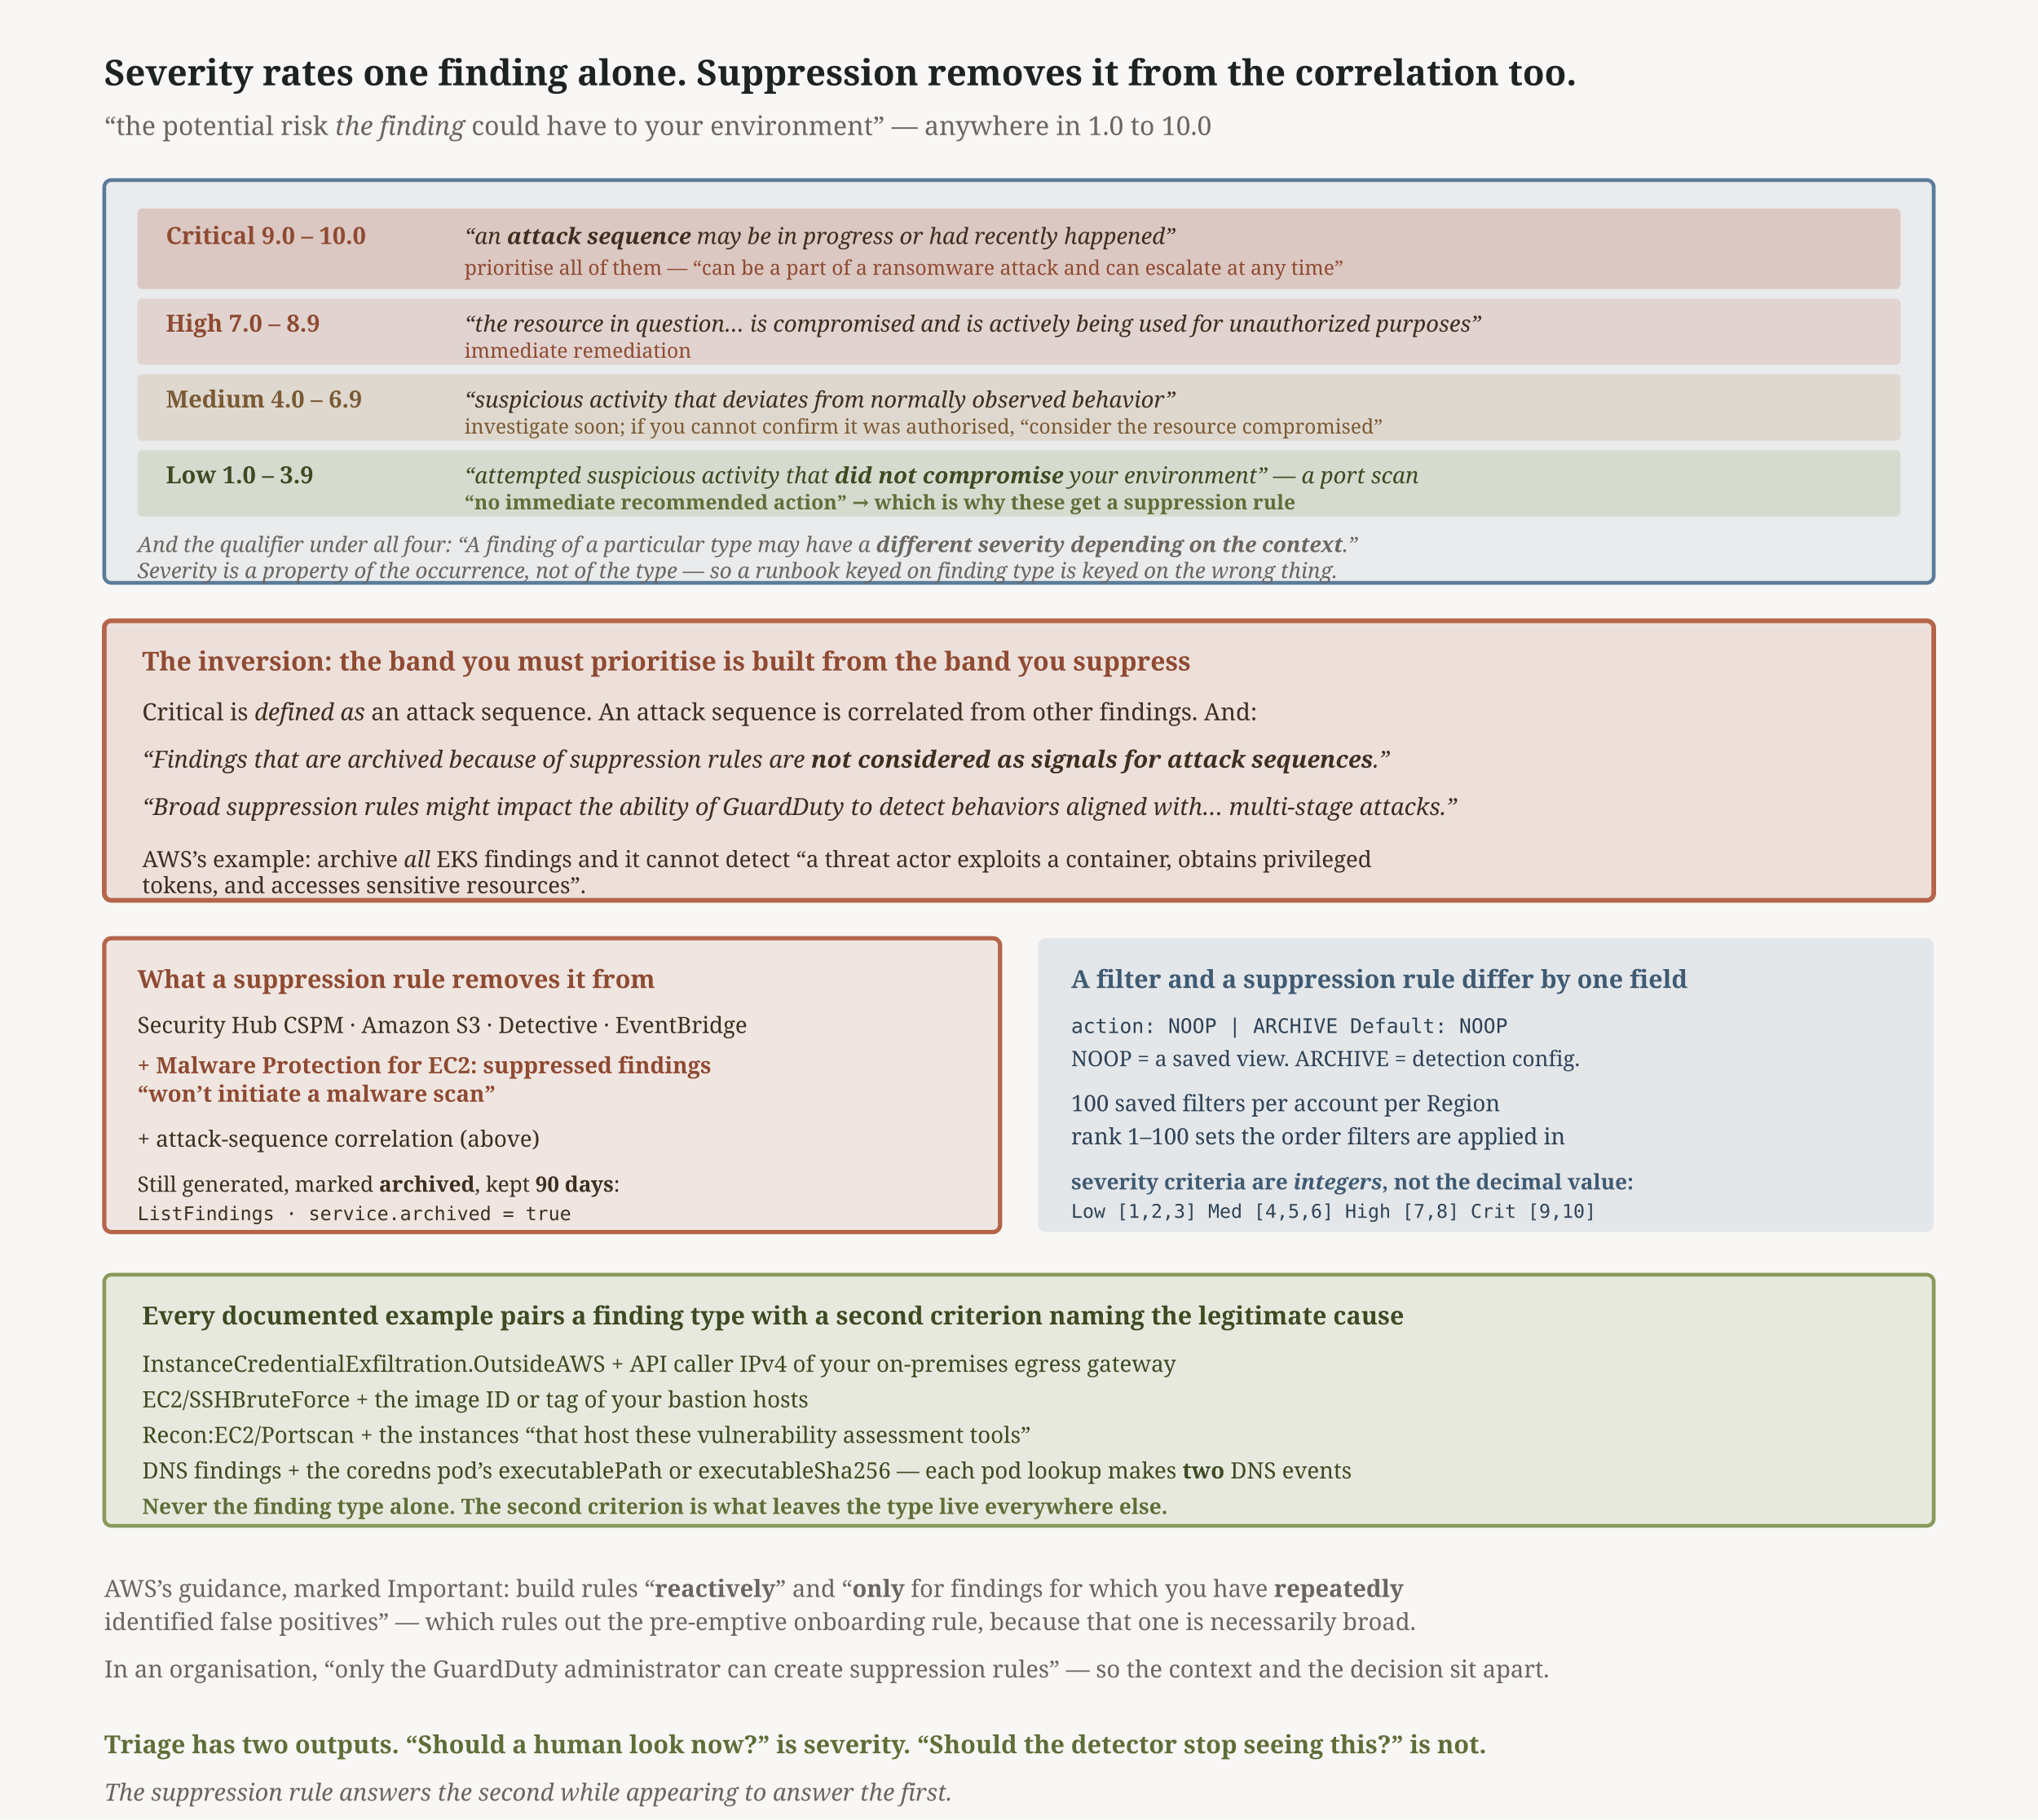
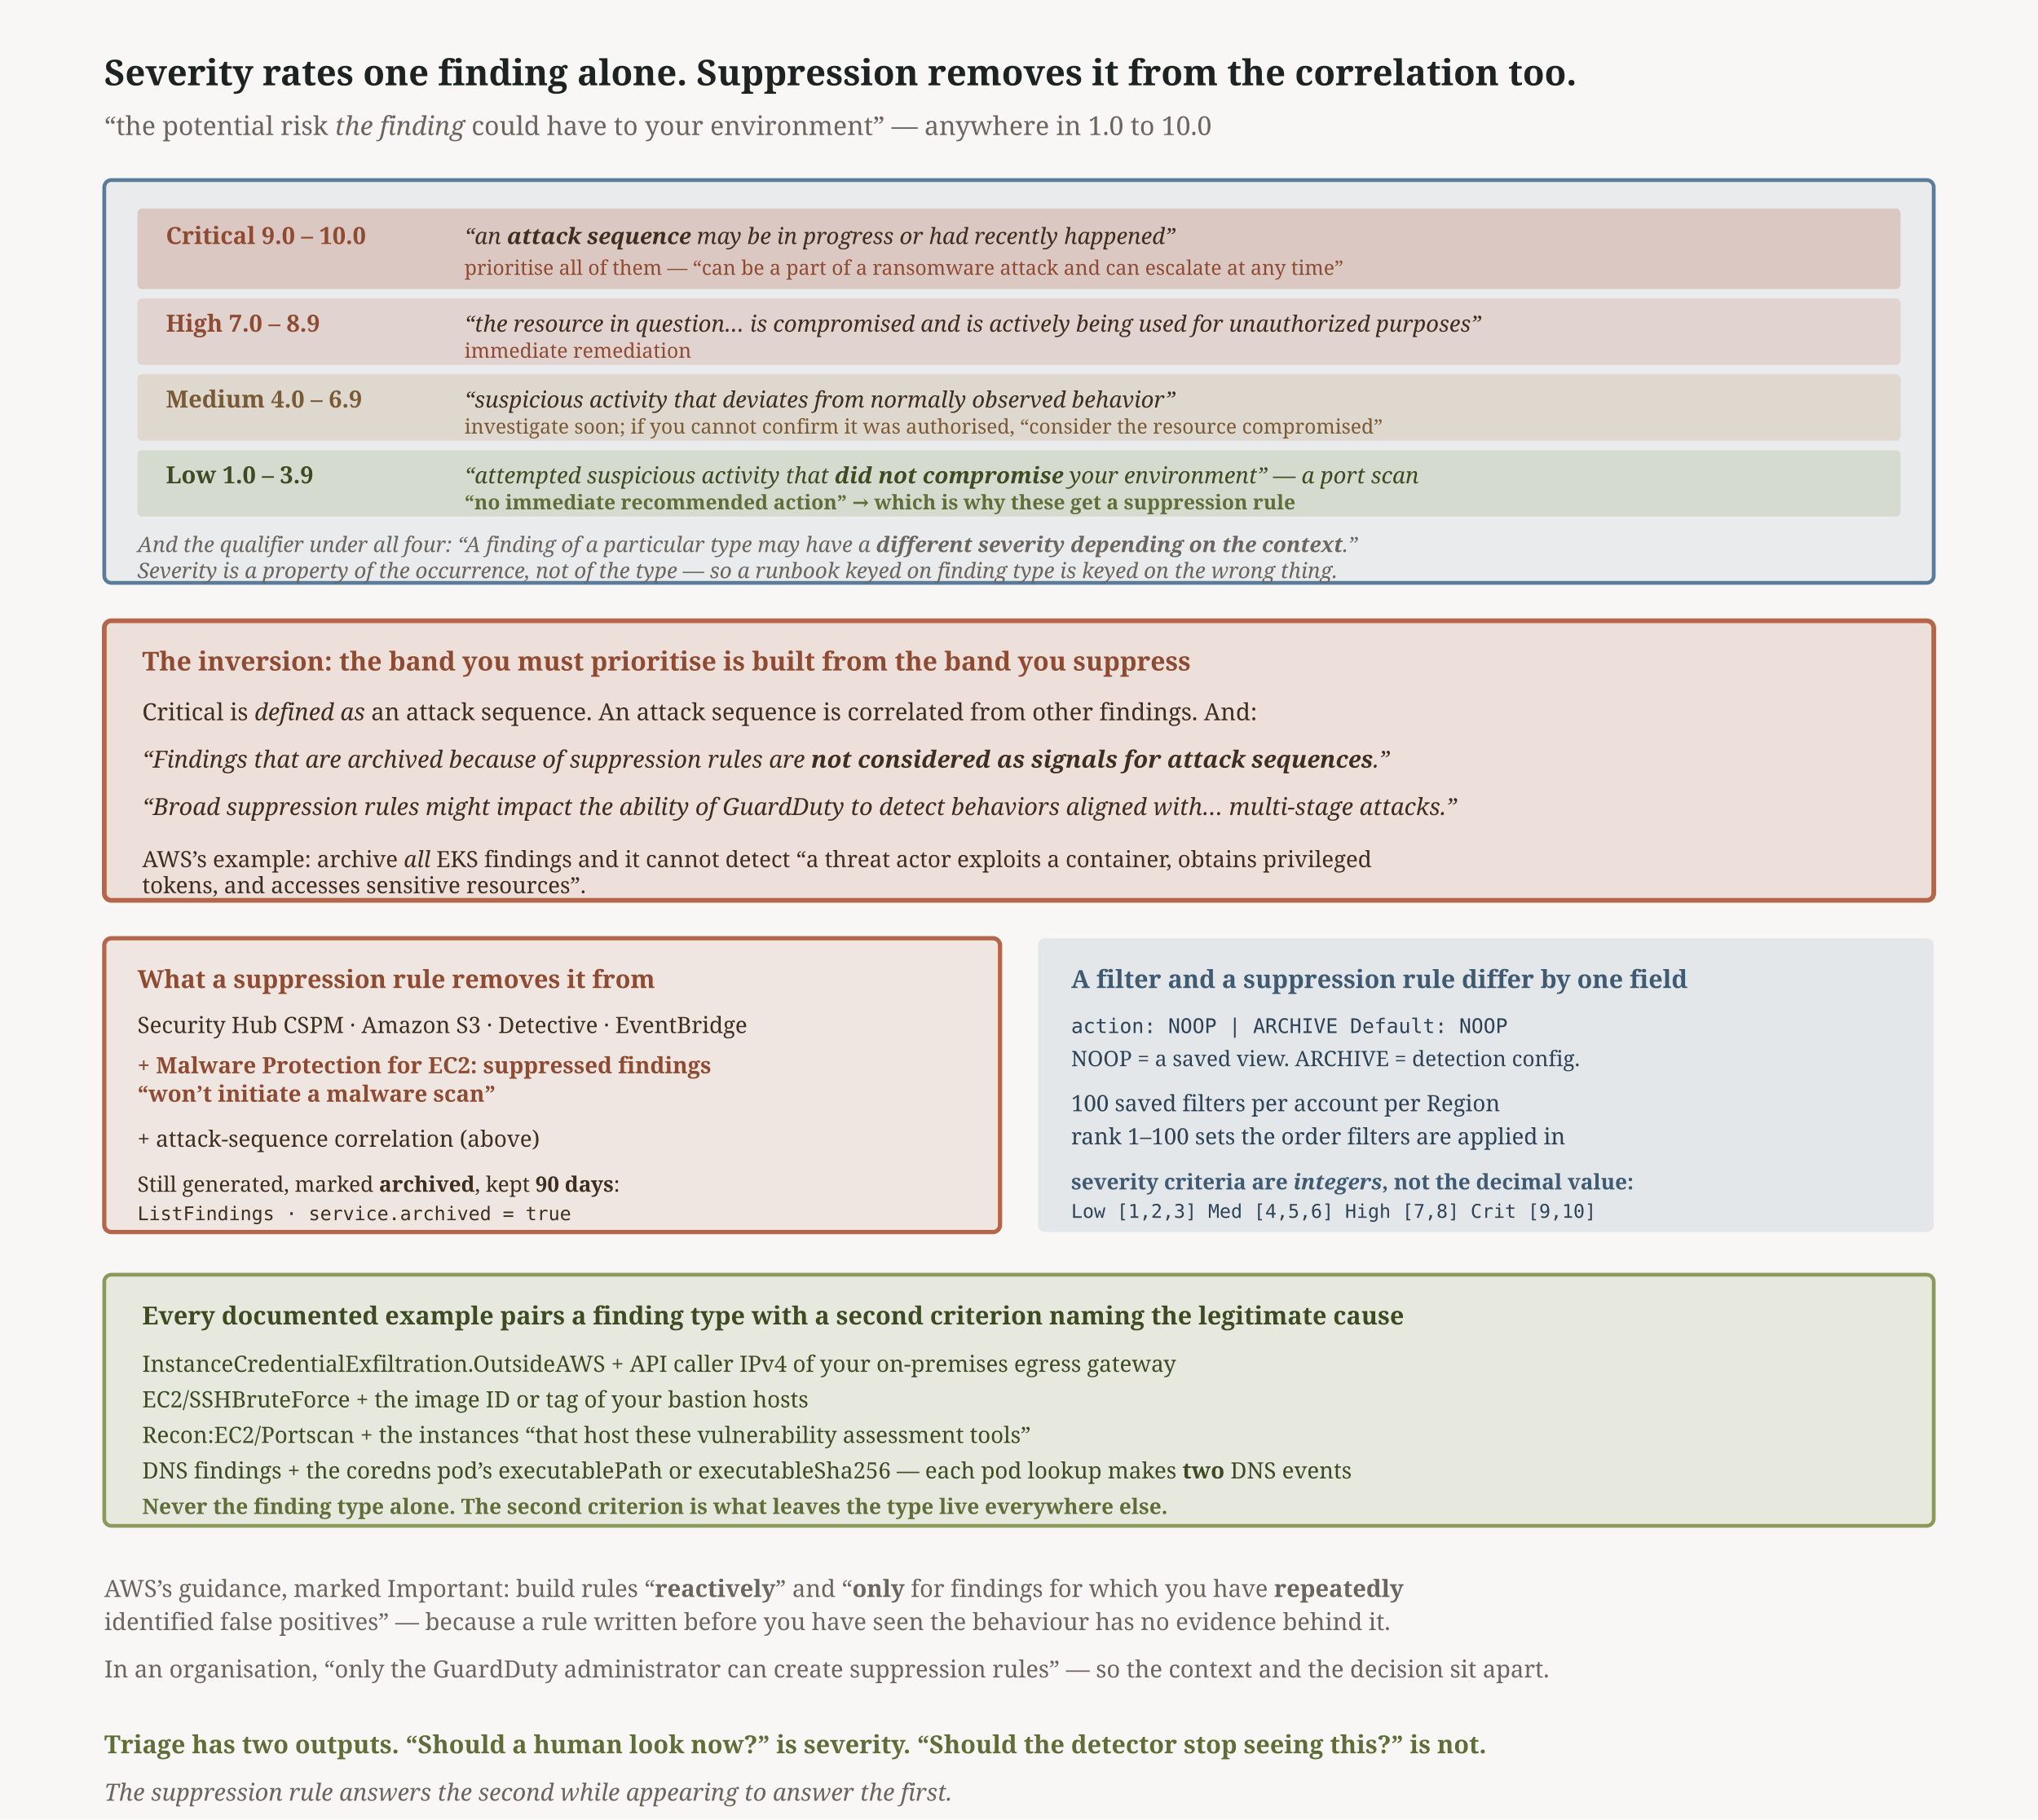
- <svg xmlns="http://www.w3.org/2000/svg" viewBox="0 0 860 768" style="width:100%;max-width:860px;" role="img" aria-label="Diagram: what a GuardDuty finding's severity encodes, and what a suppression rule actually removes. Each finding has a severity value anywhere in the 1.0 to 10.0 range reflecting the potential risk that finding could have to the environment, as determined by AWS security engineers, and GuardDuty divides the range into four bands. Low is 1.0 to 3.9 and indicates attempted suspicious activity that did not compromise the environment, for example a port scan or a failed intrusion attempt, with no immediate recommended action though it may indicate someone is looking for weak points. Medium is 4.0 to 6.9 and indicates suspicious activity deviating from normally observed behaviour that may be indicative of a resource compromise, with a recommendation to investigate at the earliest convenience and to consider the resource compromised if the activity cannot be confirmed as authorised. High is 7.0 to 8.9 and indicates the resource in question is compromised and actively being used for unauthorized purposes. Critical is 9.0 to 10.0 and indicates an attack sequence may be in progress or recently happened, and GuardDuty recommends prioritising triage and remediation of all critical findings because they can be part of a ransomware attack and can escalate at any time. A key qualifier is that a finding of a particular type may have a different severity depending on the context specific to the finding, so severity is a property of the occurrence rather than of the type. The central warning records the inversion: critical severity is defined in terms of an attack sequence, attack sequences are correlated from other findings, and AWS states that findings archived because of suppression rules are not considered as signals for attack sequences, that Extended Threat Detection cannot use archived findings when correlating events, and that broad suppression rules might impact the ability to detect multi-stage attacks. The worked example given is that a rule archiving all EKS cluster-related findings instead of targeting specific known activities prevents GuardDuty detecting an attack sequence where a threat actor exploits a container, obtains privileged tokens and accesses sensitive resources. A panel lists everything a suppression rule removes a finding from: Security Hub CSPM, Amazon S3, Amazon Detective and Amazon EventBridge, and if Malware Protection for EC2 is enabled the suppressed findings will not initiate a malware scan; the finding is still generated but marked archived and retained in GuardDuty for ninety days, viewable through ListFindings with a findingCriteria criterion of service.archived equal to true. A mechanism panel notes that in the API a filter and a suppression rule are the same object differing in one field, because the CreateFilter action parameter takes NOOP or ARCHIVE and defaults to NOOP, that the maximum number of saved filters per account per Region is one hundred, that the rank parameter from one to one hundred sets both the filter's position and the order in which it is applied, and that severity filter criteria are expressed as integers rather than decimals, with Low as one two three, Medium as four five six, High as seven eight, and Critical as nine ten. A closing panel records AWS's guidance to build suppression rules reactively and only for findings for which false positives have repeatedly been identified, to keep rules focused on specific behaviours, that only the GuardDuty administrator can create suppression rules in a multi-account environment, and that every documented example pairs a finding type with a second criterion identifying the legitimate cause: an on-premises egress gateway IP for instance credential exfiltration, a bastion host image or tag for SSH brute force, the vulnerability scanner's instances for port scans, and the Kubernetes DNS server pod's executable path or SHA-256 for duplicate DNS findings, since each pod lookup produces two DNS events.">
+ <svg xmlns="http://www.w3.org/2000/svg" viewBox="0 0 860 768" style="width:100%;max-width:860px;" role="img" aria-label="Diagram: what a GuardDuty finding's severity encodes, and what a suppression rule actually removes. Each finding has a severity value anywhere in the 1.0 to 10.0 range reflecting the potential risk that finding could have to the environment, as determined by AWS security engineers, and GuardDuty divides the range into four bands. Low is 1.0 to 3.9 and indicates attempted suspicious activity that did not compromise the environment, for example a port scan or a failed intrusion attempt, with no immediate recommended action though it may indicate someone is looking for weak points. Medium is 4.0 to 6.9 and indicates suspicious activity deviating from normally observed behaviour that may be indicative of a resource compromise, with a recommendation to investigate at the earliest convenience and to consider the resource compromised if the activity cannot be confirmed as authorised. High is 7.0 to 8.9 and indicates the resource in question is compromised and actively being used for unauthorized purposes. Critical is 9.0 to 10.0 and indicates an attack sequence may be in progress or recently happened, and GuardDuty recommends prioritising triage and remediation of all critical findings because they can be part of a ransomware attack and can escalate at any time. A key qualifier is that a finding of a particular type may have a different severity depending on the context specific to the finding, so severity is a property of the occurrence rather than of the type. The central warning records the inversion: critical severity is defined in terms of an attack sequence, attack sequences are correlated from other findings, and AWS states that findings archived because of suppression rules are not considered as signals for attack sequences, that Extended Threat Detection cannot use archived findings when correlating events, and that broad suppression rules might impact the ability to detect multi-stage attacks. The worked example given is that a rule archiving all EKS cluster-related findings instead of targeting specific known activities prevents GuardDuty detecting an attack sequence where a threat actor exploits a container, obtains privileged tokens and accesses sensitive resources. A panel lists everything a suppression rule removes a finding from: Security Hub CSPM, Amazon S3, Amazon Detective and Amazon EventBridge, and if Malware Protection for EC2 is enabled the suppressed findings will not initiate a malware scan; the finding is still generated but marked archived and retained in GuardDuty for ninety days, viewable through ListFindings with a findingCriteria criterion of service.archived equal to true. A mechanism panel notes that in the API a filter and a suppression rule are the same object differing in one field, because the CreateFilter action parameter takes NOOP or ARCHIVE and defaults to NOOP, that the maximum number of saved filters per account per Region is one hundred, that the rank parameter from one to one hundred sets both the filter's position and the order in which it is applied, and that severity filter criteria are expressed as integers rather than decimals, with Low as one two three, Medium as four five six, High as seven eight, and Critical as nine ten. A closing panel records AWS's guidance to build suppression rules reactively and only for findings for which false positives have repeatedly been identified, the point being that a rule written before the behaviour has been seen has no evidence behind it rather than that it must be broadly scoped, since GuardDuty accepts the same granular criteria whenever a rule is created, to keep rules focused on specific behaviours, that only the GuardDuty administrator can create suppression rules in a multi-account environment, and that every documented example pairs a finding type with a second criterion identifying the legitimate cause: an on-premises egress gateway IP for instance credential exfiltration, a bastion host image or tag for SSH brute force, the vulnerability scanner's instances for port scans, and the Kubernetes DNS server pod's executable path or SHA-256 for duplicate DNS findings, since each pod lookup produces two DNS events.">
  <rect width="860" height="768" fill="#F8F7F5" />
  <text x="44" y="36" font-family="Georgia, serif" font-size="15" font-weight="bold" fill="#1D2322">Severity rates one finding alone. Suppression removes it from the correlation too.</text>
  <text x="44" y="57" font-family="Georgia, serif" font-size="11" fill="#6B6560">“the potential risk <tspan font-style="italic">the finding</tspan> could have to your environment” — anywhere in 1.0 to 10.0</text>
  <rect x="44" y="76" width="772" height="170" rx="3" fill="#5B7B9A" opacity="0.10" />
  <rect x="44" y="76" width="772" height="170" rx="3" fill="none" stroke="#5B7B9A" stroke-width="1.6" />
  <rect x="58" y="88" width="744" height="34" rx="2" fill="#B5654A" opacity="0.26" />
  <text x="70" y="103" font-family="Georgia, serif" font-size="10" font-weight="bold" fill="#8F4A32">Critical  9.0 – 10.0</text>
  <text x="196" y="103" font-family="Georgia, serif" font-size="9.5" font-style="italic" fill="#3D2E20">“an <tspan font-weight="bold">attack sequence</tspan> may be in progress or had recently happened”</text>
  <text x="196" y="116" font-family="Georgia, serif" font-size="8.5" fill="#8F4A32">prioritise all of them — “can be a part of a ransomware attack and can escalate at any time”</text>
  <rect x="58" y="126" width="744" height="28" rx="2" fill="#B5654A" opacity="0.17" />
  <text x="70" y="140" font-family="Georgia, serif" font-size="10" font-weight="bold" fill="#8F4A32">High  7.0 – 8.9</text>
  <text x="196" y="140" font-family="Georgia, serif" font-size="9.5" font-style="italic" fill="#3D2E20">“the resource in question… is compromised and is actively being used for unauthorized purposes”</text>
  <text x="196" y="151" font-family="Georgia, serif" font-size="8.5" fill="#8F4A32">immediate remediation</text>
  <rect x="58" y="158" width="744" height="28" rx="2" fill="#C4A484" opacity="0.28" />
  <text x="70" y="172" font-family="Georgia, serif" font-size="10" font-weight="bold" fill="#7A5A34">Medium  4.0 – 6.9</text>
  <text x="196" y="172" font-family="Georgia, serif" font-size="9.5" font-style="italic" fill="#3D2E20">“suspicious activity that deviates from normally observed behavior”</text>
  <text x="196" y="183" font-family="Georgia, serif" font-size="8.5" fill="#7A5A34">investigate soon; if you cannot confirm it was authorised, “consider the resource compromised”</text>
  <rect x="58" y="190" width="744" height="28" rx="2" fill="#8A9A5B" opacity="0.20" />
  <text x="70" y="204" font-family="Georgia, serif" font-size="10" font-weight="bold" fill="#3D4A22">Low  1.0 – 3.9</text>
  <text x="196" y="204" font-family="Georgia, serif" font-size="9.5" font-style="italic" fill="#3D4A22">“attempted suspicious activity that <tspan font-weight="bold">did not compromise</tspan> your environment” — a port scan</text>
  <text x="196" y="215" font-family="Georgia, serif" font-size="8.5" font-weight="bold" fill="#5F6E38">“no immediate recommended action”  →  which is why these get a suppression rule</text>
  <text x="58" y="233" font-family="Georgia, serif" font-size="9" font-style="italic" fill="#6B6560">And the qualifier under all four: “A finding of a particular type may have a <tspan font-weight="bold">different severity depending on the context</tspan>.”</text>
  <text x="58" y="244" font-family="Georgia, serif" font-size="9" font-style="italic" fill="#6B6560">Severity is a property of the occurrence, not of the type — so a runbook keyed on finding type is keyed on the wrong thing.</text>
  <rect x="44" y="262" width="772" height="118" rx="3" fill="#B5654A" opacity="0.16" />
  <rect x="44" y="262" width="772" height="118" rx="3" fill="none" stroke="#B5654A" stroke-width="2" />
  <text x="60" y="283" font-family="Georgia, serif" font-size="11" font-weight="bold" fill="#8F4A32">The inversion: the band you must prioritise is built from the band you suppress</text>
  <text x="60" y="304" font-family="Georgia, serif" font-size="10" fill="#3D2E20">Critical is <tspan font-style="italic">defined as</tspan> an attack sequence. An attack sequence is correlated from other findings. And:</text>
  <text x="60" y="324" font-family="Georgia, serif" font-size="10" font-style="italic" fill="#3D2E20">“Findings that are archived because of suppression rules are <tspan font-weight="bold">not considered as signals for attack sequences</tspan>.”</text>
  <text x="60" y="344" font-family="Georgia, serif" font-size="10" font-style="italic" fill="#3D2E20">“Broad suppression rules might impact the ability of GuardDuty to detect behaviors aligned with… multi-stage attacks.”</text>
  <text x="60" y="366" font-family="Georgia, serif" font-size="9.5" fill="#3D2E20">AWS’s example: archive <tspan font-style="italic">all</tspan> EKS findings and it cannot detect “a threat actor exploits a container, obtains privileged</text>
  <text x="60" y="377" font-family="Georgia, serif" font-size="9.5" fill="#3D2E20">tokens, and accesses sensitive resources”.</text>
  <rect x="44" y="396" width="378" height="124" rx="3" fill="#B5654A" opacity="0.12" />
  <rect x="44" y="396" width="378" height="124" rx="3" fill="none" stroke="#B5654A" stroke-width="1.8" />
  <text x="58" y="417" font-family="Georgia, serif" font-size="10.5" font-weight="bold" fill="#8F4A32">What a suppression rule removes it from</text>
  <text x="58" y="436" font-family="Georgia, serif" font-size="9.5" fill="#3D2E20">Security Hub CSPM · Amazon S3 · Detective · EventBridge</text>
  <text x="58" y="453" font-family="Georgia, serif" font-size="9.5" font-weight="bold" fill="#8F4A32">+ Malware Protection for EC2: suppressed findings</text>
  <text x="58" y="465" font-family="Georgia, serif" font-size="9.5" font-weight="bold" fill="#8F4A32">“won’t initiate a malware scan”</text>
  <text x="58" y="484" font-family="Georgia, serif" font-size="9.5" fill="#3D2E20">+ attack-sequence correlation (above)</text>
  <text x="58" y="503" font-family="Georgia, serif" font-size="9" fill="#3D2E20">Still generated, marked <tspan font-weight="bold">archived</tspan>, kept <tspan font-weight="bold">90 days</tspan>:</text>
  <text x="58" y="515" font-family="Consolas, monospace" font-size="8" fill="#3D2E20">ListFindings · service.archived = true</text>
  <rect x="438" y="396" width="378" height="124" rx="3" fill="#5B7B9A" opacity="0.13" />
  <text x="452" y="417" font-family="Georgia, serif" font-size="10.5" font-weight="bold" fill="#3F5A73">A filter and a suppression rule differ by one field</text>
  <text x="452" y="436" font-family="Consolas, monospace" font-size="8.5" fill="#2E4256">action: NOOP | ARCHIVE      Default: NOOP</text>
  <text x="452" y="450" font-family="Georgia, serif" font-size="9" fill="#2E4256">NOOP = a saved view. ARCHIVE = detection config.</text>
  <text x="452" y="469" font-family="Georgia, serif" font-size="9.5" fill="#2E4256">100 saved filters per account per Region</text>
  <text x="452" y="483" font-family="Georgia, serif" font-size="9.5" fill="#2E4256">rank 1–100 sets the order filters are applied in</text>
  <text x="452" y="502" font-family="Georgia, serif" font-size="9" font-weight="bold" fill="#3F5A73">severity criteria are <tspan font-style="italic">integers</tspan>, not the decimal value:</text>
  <text x="452" y="514" font-family="Consolas, monospace" font-size="8" fill="#2E4256">Low [1,2,3] Med [4,5,6] High [7,8] Crit [9,10]</text>
  <rect x="44" y="538" width="772" height="106" rx="3" fill="#8A9A5B" opacity="0.15" />
  <rect x="44" y="538" width="772" height="106" rx="3" fill="none" stroke="#8A9A5B" stroke-width="1.6" />
  <text x="60" y="559" font-family="Georgia, serif" font-size="10.5" font-weight="bold" fill="#3D4A22">Every documented example pairs a finding type with a second criterion naming the legitimate cause</text>
  <text x="60" y="579" font-family="Georgia, serif" font-size="9.5" fill="#3D4A22">InstanceCredentialExfiltration.OutsideAWS  +  API caller IPv4 of your on-premises egress gateway</text>
  <text x="60" y="594" font-family="Georgia, serif" font-size="9.5" fill="#3D4A22">EC2/SSHBruteForce  +  the image ID or tag of your bastion hosts</text>
  <text x="60" y="609" font-family="Georgia, serif" font-size="9.5" fill="#3D4A22">Recon:EC2/Portscan  +  the instances “that host these vulnerability assessment tools”</text>
  <text x="60" y="624" font-family="Georgia, serif" font-size="9.5" fill="#3D4A22">DNS findings  +  the coredns pod’s executablePath or executableSha256 — each pod lookup makes <tspan font-weight="bold">two</tspan> DNS events</text>
  <text x="60" y="639" font-family="Georgia, serif" font-size="9" font-weight="bold" fill="#5F6E38">Never the finding type alone. The second criterion is what leaves the type live everywhere else.</text>
  <text x="44" y="674" font-family="Georgia, serif" font-size="10" fill="#6B6560">AWS’s guidance, marked Important: build rules “<tspan font-weight="bold">reactively</tspan>” and “<tspan font-weight="bold">only</tspan> for findings for which you have <tspan font-weight="bold">repeatedly</tspan>
  </text>
-   <text x="44" y="688" font-family="Georgia, serif" font-size="10" fill="#6B6560">identified false positives” — which rules out the pre-emptive onboarding rule, because that one is necessarily broad.</text>
+   <text x="44" y="688" font-family="Georgia, serif" font-size="10" fill="#6B6560">identified false positives” — because a rule written before you have seen the behaviour has no evidence behind it.</text>
  <text x="44" y="708" font-family="Georgia, serif" font-size="10" fill="#6B6560">In an organisation, “only the GuardDuty administrator can create suppression rules” — so the context and the decision sit apart.</text>
  <text x="44" y="740" font-family="Georgia, serif" font-size="10.5" font-weight="bold" fill="#5F6E38">Triage has two outputs. “Should a human look now?” is severity. “Should the detector stop seeing this?” is not.</text>
  <text x="44" y="760" font-family="Georgia, serif" font-size="10" font-style="italic" fill="#6B6560">The suppression rule answers the second while appearing to answer the first.</text>
</svg>
